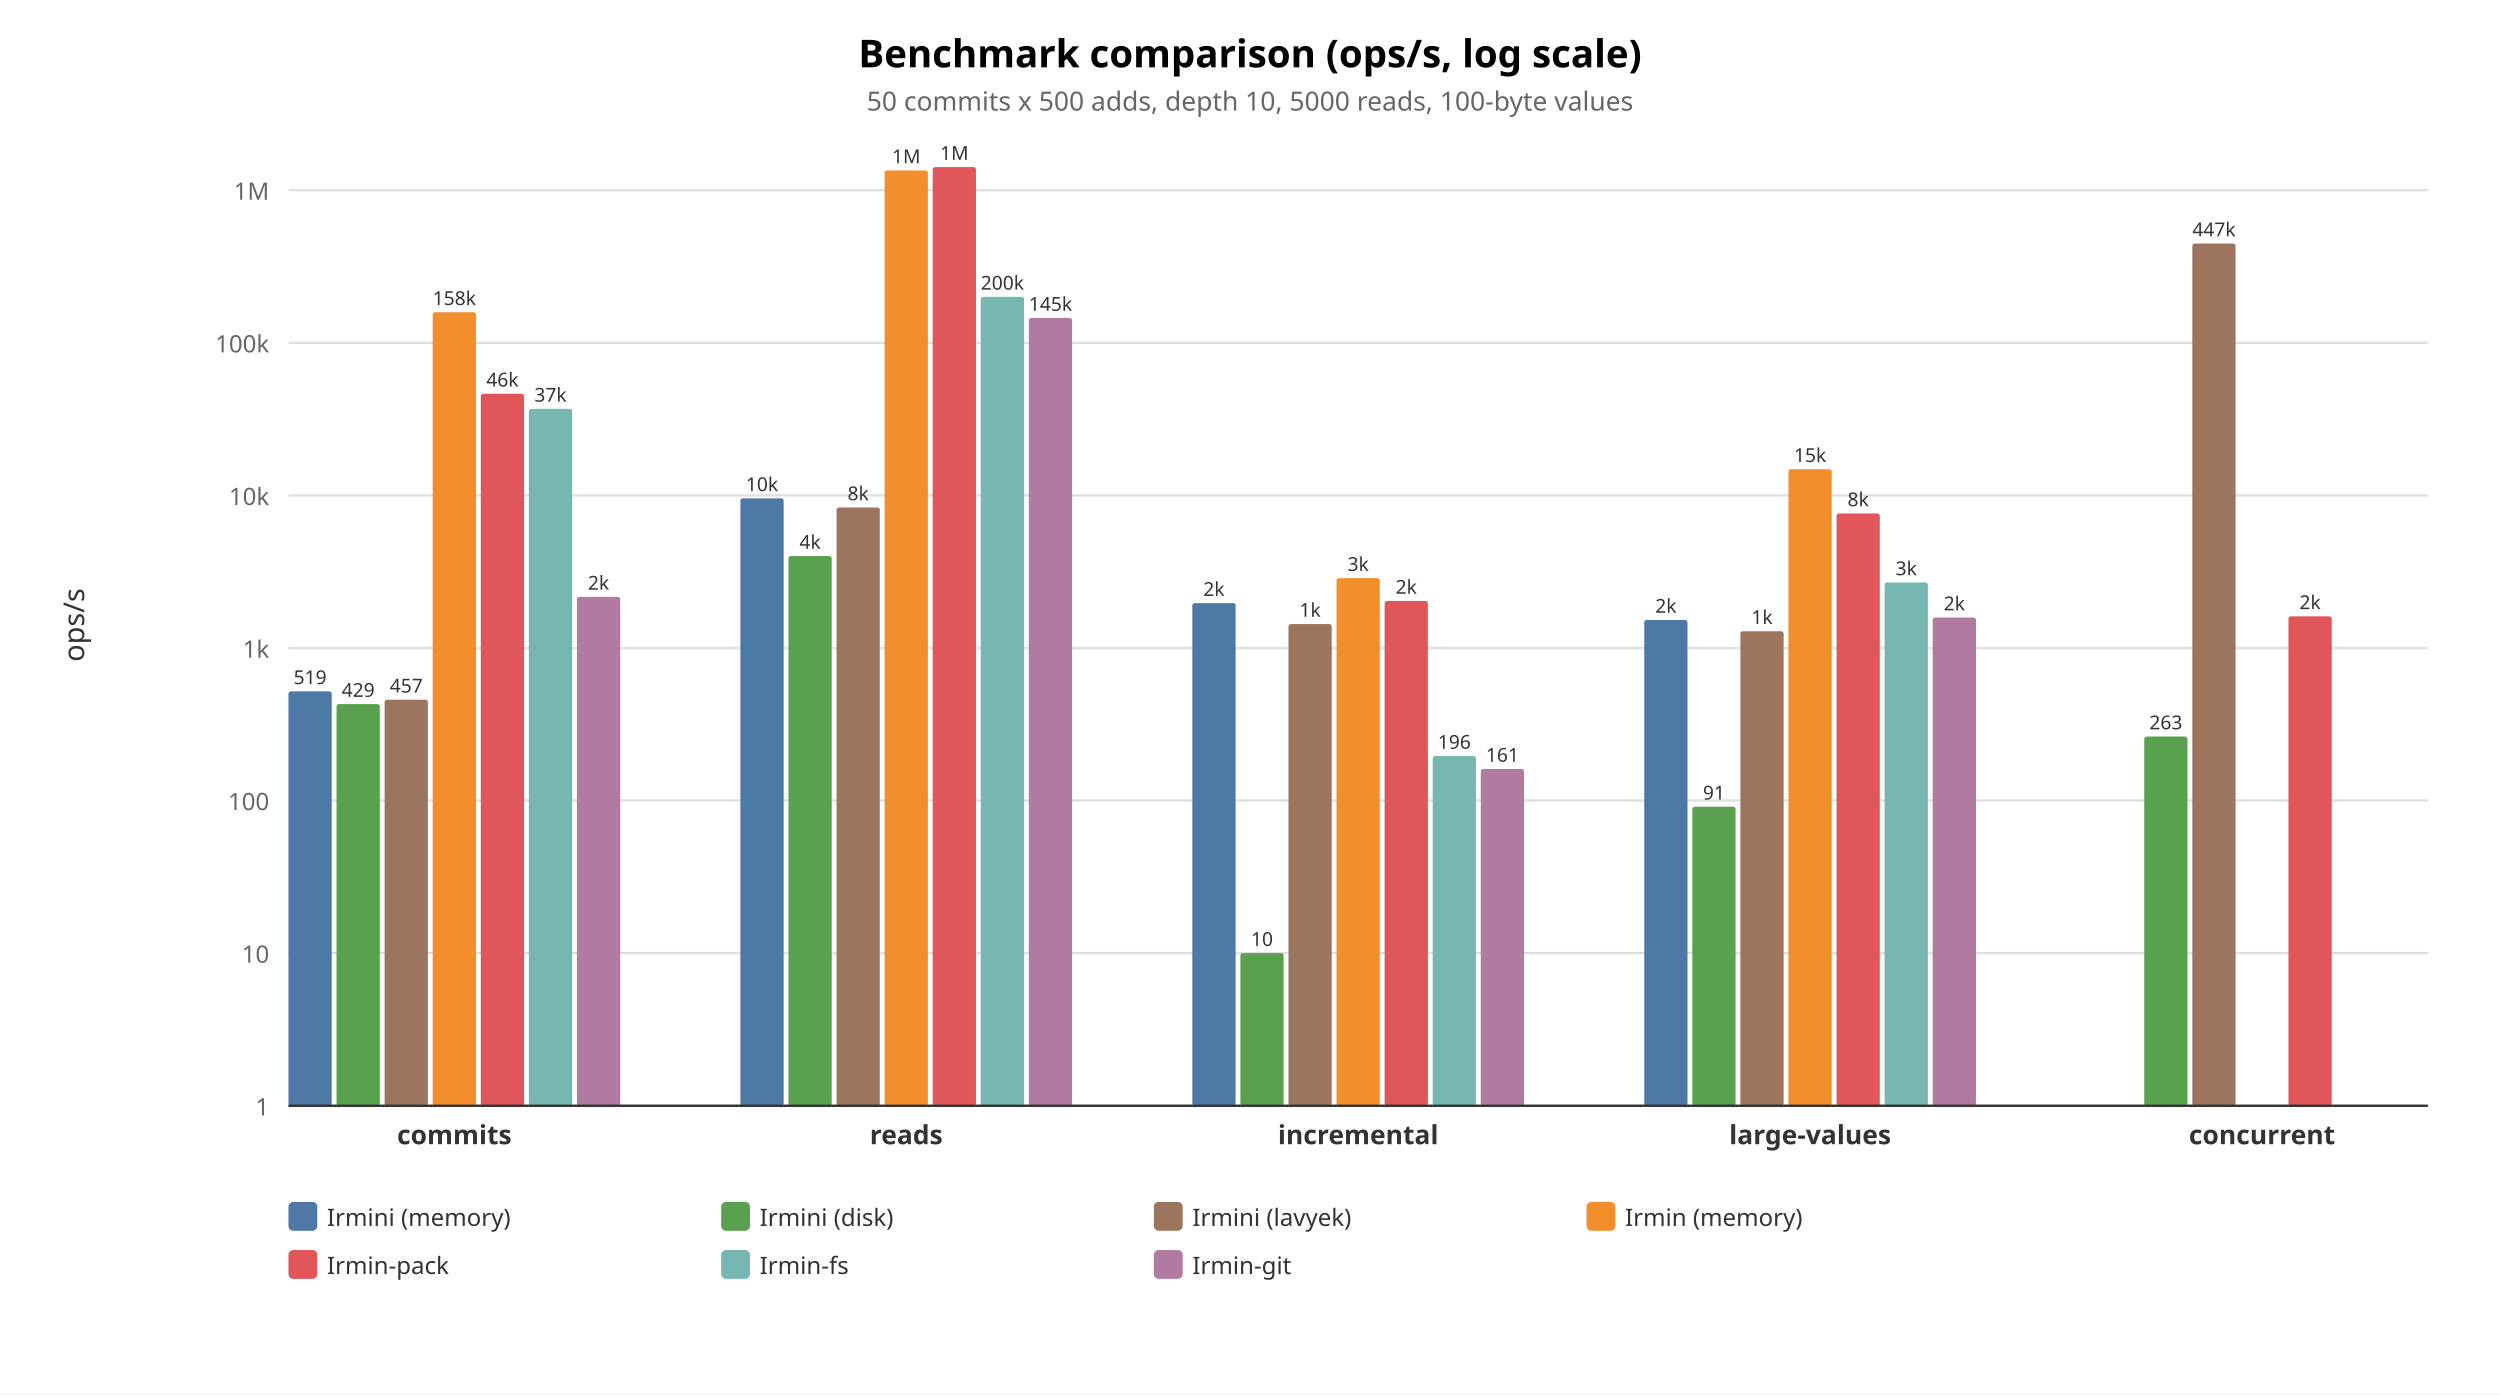
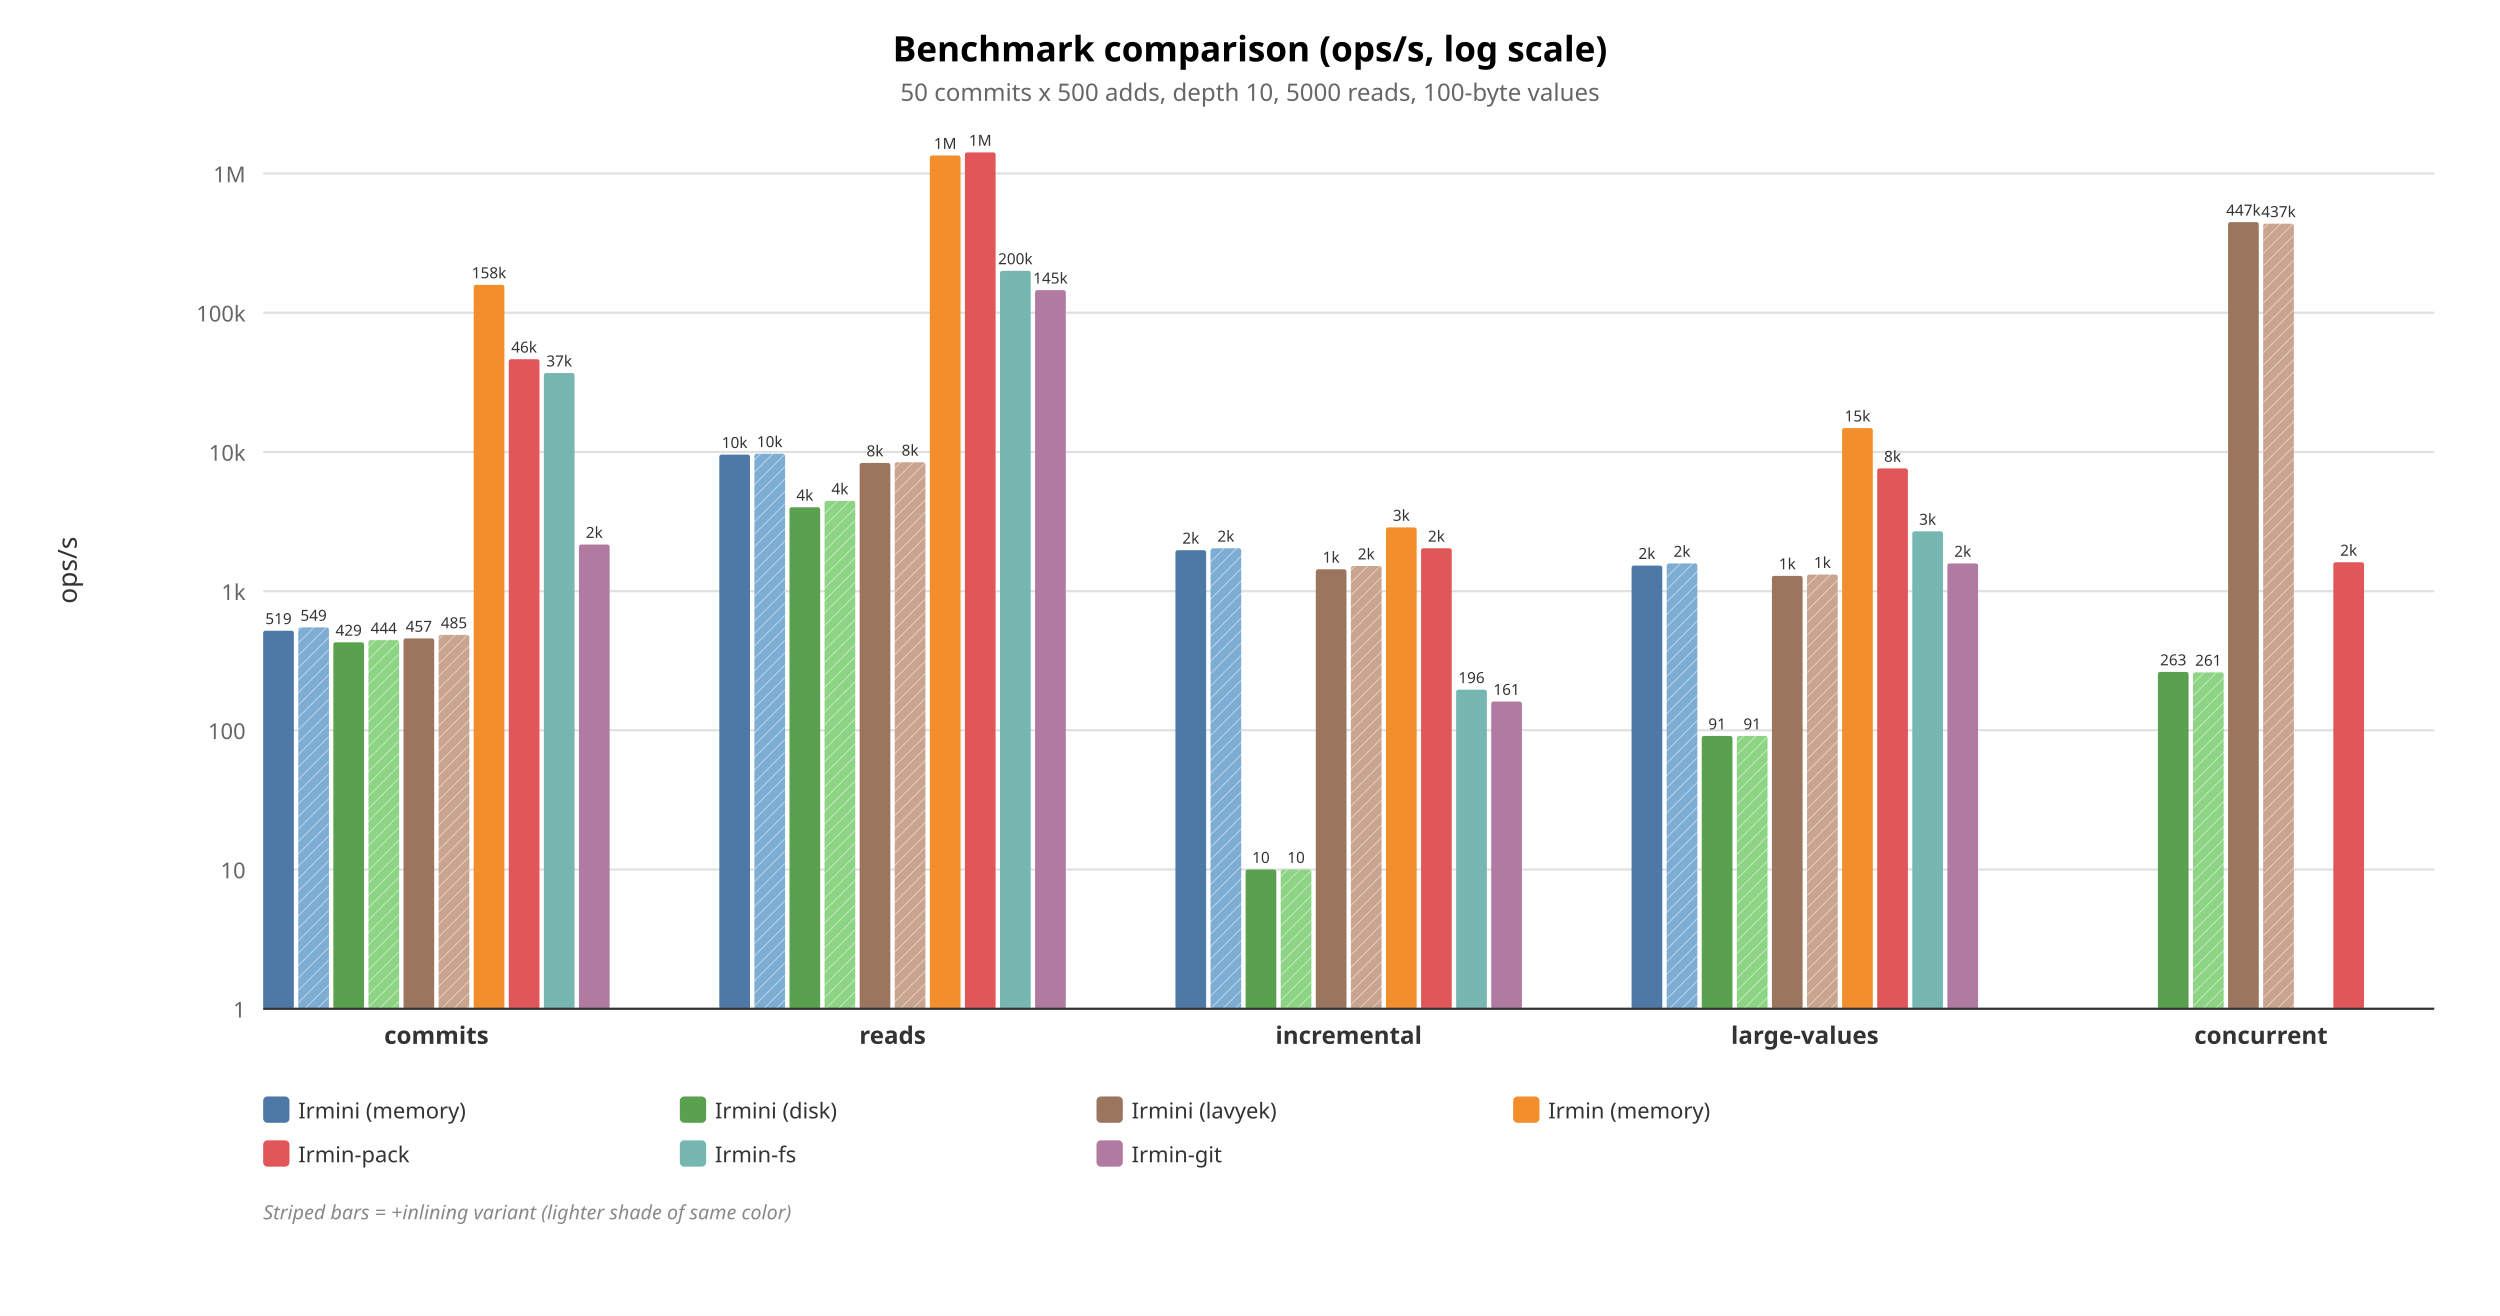
- <svg xmlns="http://www.w3.org/2000/svg" width="1040" height="580" font-family="system-ui, sans-serif" font-size="11">
-   <rect width="1040" height="580" fill="white" />
-   <text x="520.0" y="28" text-anchor="middle" font-size="16" font-weight="bold">Benchmark comparison (ops/s, log scale)</text>
-   <text x="520.0" y="46" text-anchor="middle" font-size="11" fill="#666">50 commits x 500 adds, depth 10, 5000 reads, 100-byte values</text>
+ <svg xmlns="http://www.w3.org/2000/svg" width="1140" height="600" font-family="system-ui, sans-serif" font-size="11">
+   <rect width="1140" height="600" fill="white" />
+   <defs>
+     <pattern id="Irminipinline_memory" width="4" height="4" patternUnits="userSpaceOnUse" patternTransform="rotate(45)">
+       <rect width="4" height="4" fill="#7eadd4" />
+       <line x1="0" y1="0" x2="0" y2="4" stroke="white" stroke-width="1" opacity="0.4" />
+     </pattern>
+   </defs>
+   <defs>
+     <pattern id="Irminipinline_disk" width="4" height="4" patternUnits="userSpaceOnUse" patternTransform="rotate(45)">
+       <rect width="4" height="4" fill="#8ed485" />
+       <line x1="0" y1="0" x2="0" y2="4" stroke="white" stroke-width="1" opacity="0.4" />
+     </pattern>
+   </defs>
+   <defs>
+     <pattern id="Irminipinline_lavyek" width="4" height="4" patternUnits="userSpaceOnUse" patternTransform="rotate(45)">
+       <rect width="4" height="4" fill="#c9a48e" />
+       <line x1="0" y1="0" x2="0" y2="4" stroke="white" stroke-width="1" opacity="0.4" />
+     </pattern>
+   </defs>
+   <text x="570.0" y="28" text-anchor="middle" font-size="16" font-weight="bold">Benchmark comparison (ops/s, log scale)</text>
+   <text x="570.0" y="46" text-anchor="middle" font-size="11" fill="#666">50 commits x 500 adds, depth 10, 5000 reads, 100-byte values</text>
  <g transform="translate(120,60)">
-     <line x1="0" y1="400.0" x2="890" y2="400.0" stroke="#e0e0e0" stroke-width="1" />
+     <line x1="0" y1="400.0" x2="990" y2="400.0" stroke="#e0e0e0" stroke-width="1" />
    <text x="-8" y="404.0" text-anchor="end" font-size="10" fill="#666">1</text>
-     <line x1="0" y1="336.5" x2="890" y2="336.5" stroke="#e0e0e0" stroke-width="1" />
+     <line x1="0" y1="336.5" x2="990" y2="336.5" stroke="#e0e0e0" stroke-width="1" />
    <text x="-8" y="340.5" text-anchor="end" font-size="10" fill="#666">10</text>
-     <line x1="0" y1="273.0" x2="890" y2="273.0" stroke="#e0e0e0" stroke-width="1" />
+     <line x1="0" y1="273.0" x2="990" y2="273.0" stroke="#e0e0e0" stroke-width="1" />
    <text x="-8" y="277.0" text-anchor="end" font-size="10" fill="#666">100</text>
-     <line x1="0" y1="209.6" x2="890" y2="209.6" stroke="#e0e0e0" stroke-width="1" />
+     <line x1="0" y1="209.6" x2="990" y2="209.6" stroke="#e0e0e0" stroke-width="1" />
    <text x="-8" y="213.6" text-anchor="end" font-size="10" fill="#666">1k</text>
-     <line x1="0" y1="146.1" x2="890" y2="146.1" stroke="#e0e0e0" stroke-width="1" />
+     <line x1="0" y1="146.1" x2="990" y2="146.1" stroke="#e0e0e0" stroke-width="1" />
    <text x="-8" y="150.1" text-anchor="end" font-size="10" fill="#666">10k</text>
-     <line x1="0" y1="82.6" x2="890" y2="82.6" stroke="#e0e0e0" stroke-width="1" />
+     <line x1="0" y1="82.6" x2="990" y2="82.6" stroke="#e0e0e0" stroke-width="1" />
    <text x="-8" y="86.6" text-anchor="end" font-size="10" fill="#666">100k</text>
-     <line x1="0" y1="19.1" x2="890" y2="19.1" stroke="#e0e0e0" stroke-width="1" />
+     <line x1="0" y1="19.1" x2="990" y2="19.1" stroke="#e0e0e0" stroke-width="1" />
    <text x="-8" y="23.1" text-anchor="end" font-size="10" fill="#666">1M</text>
    <text x="-85" y="200.0" text-anchor="middle" font-size="12" fill="#333" transform="rotate(-90,-85,200.0)">ops/s</text>
-     <rect x="0.0" y="227.6" width="18" height="172.4" fill="#4e79a7" rx="1" />
-     <text x="9.0" y="224.6" text-anchor="middle" font-size="8" fill="#333">519</text>
-     <rect x="20.0" y="232.9" width="18" height="167.1" fill="#59a14f" rx="1" />
-     <text x="29.0" y="229.9" text-anchor="middle" font-size="8" fill="#333">429</text>
-     <rect x="40.0" y="231.1" width="18" height="168.9" fill="#9c755f" rx="1" />
-     <text x="49.0" y="228.1" text-anchor="middle" font-size="8" fill="#333">457</text>
-     <rect x="60.0" y="69.9" width="18" height="330.1" fill="#f28e2b" rx="1" />
-     <text x="69.0" y="66.9" text-anchor="middle" font-size="8" fill="#333">158k</text>
-     <rect x="80.0" y="103.8" width="18" height="296.2" fill="#e15759" rx="1" />
-     <text x="89.0" y="100.8" text-anchor="middle" font-size="8" fill="#333">46k</text>
-     <rect x="100.0" y="110.1" width="18" height="289.9" fill="#76b7b2" rx="1" />
-     <text x="109.0" y="107.1" text-anchor="middle" font-size="8" fill="#333">37k</text>
-     <rect x="120.0" y="188.3" width="18" height="211.7" fill="#b07aa1" rx="1" />
-     <text x="129.0" y="185.3" text-anchor="middle" font-size="8" fill="#333">2k</text>
-     <text x="69.0" y="416" text-anchor="middle" font-size="11" font-weight="bold" fill="#333">commits</text>
-     <rect x="188.0" y="147.3" width="18" height="252.7" fill="#4e79a7" rx="1" />
-     <text x="197.0" y="144.3" text-anchor="middle" font-size="8" fill="#333">10k</text>
-     <rect x="208.0" y="171.3" width="18" height="228.7" fill="#59a14f" rx="1" />
-     <text x="217.0" y="168.3" text-anchor="middle" font-size="8" fill="#333">4k</text>
-     <rect x="228.0" y="151.1" width="18" height="248.9" fill="#9c755f" rx="1" />
-     <text x="237.0" y="148.1" text-anchor="middle" font-size="8" fill="#333">8k</text>
-     <rect x="248.0" y="10.9" width="18" height="389.1" fill="#f28e2b" rx="1" />
-     <text x="257.0" y="7.9" text-anchor="middle" font-size="8" fill="#333">1M</text>
-     <rect x="268.0" y="9.5" width="18" height="390.5" fill="#e15759" rx="1" />
-     <text x="277.0" y="6.5" text-anchor="middle" font-size="8" fill="#333">1M</text>
-     <rect x="288.0" y="63.5" width="18" height="336.5" fill="#76b7b2" rx="1" />
-     <text x="297.0" y="60.5" text-anchor="middle" font-size="8" fill="#333">200k</text>
-     <rect x="308.0" y="72.3" width="18" height="327.7" fill="#b07aa1" rx="1" />
-     <text x="317.0" y="69.3" text-anchor="middle" font-size="8" fill="#333">145k</text>
-     <text x="257.0" y="416" text-anchor="middle" font-size="11" font-weight="bold" fill="#333">reads</text>
-     <rect x="376.0" y="190.9" width="18" height="209.1" fill="#4e79a7" rx="1" />
-     <text x="385.0" y="187.9" text-anchor="middle" font-size="8" fill="#333">2k</text>
-     <rect x="396.0" y="336.5" width="18" height="63.5" fill="#59a14f" rx="1" />
-     <text x="405.0" y="333.5" text-anchor="middle" font-size="8" fill="#333">10</text>
-     <rect x="416.0" y="199.6" width="18" height="200.4" fill="#9c755f" rx="1" />
-     <text x="425.0" y="196.6" text-anchor="middle" font-size="8" fill="#333">1k</text>
-     <rect x="436.0" y="180.5" width="18" height="219.5" fill="#f28e2b" rx="1" />
-     <text x="445.0" y="177.5" text-anchor="middle" font-size="8" fill="#333">3k</text>
-     <rect x="456.0" y="190.0" width="18" height="210.0" fill="#e15759" rx="1" />
-     <text x="465.0" y="187.0" text-anchor="middle" font-size="8" fill="#333">2k</text>
-     <rect x="476.0" y="254.5" width="18" height="145.5" fill="#76b7b2" rx="1" />
-     <text x="485.0" y="251.5" text-anchor="middle" font-size="8" fill="#333">196</text>
-     <rect x="496.0" y="259.9" width="18" height="140.1" fill="#b07aa1" rx="1" />
-     <text x="505.0" y="256.9" text-anchor="middle" font-size="8" fill="#333">161</text>
-     <text x="445.0" y="416" text-anchor="middle" font-size="11" font-weight="bold" fill="#333">incremental</text>
-     <rect x="564.0" y="197.9" width="18" height="202.1" fill="#4e79a7" rx="1" />
-     <text x="573.0" y="194.9" text-anchor="middle" font-size="8" fill="#333">2k</text>
-     <rect x="584.0" y="275.6" width="18" height="124.4" fill="#59a14f" rx="1" />
-     <text x="593.0" y="272.6" text-anchor="middle" font-size="8" fill="#333">91</text>
-     <rect x="604.0" y="202.6" width="18" height="197.4" fill="#9c755f" rx="1" />
-     <text x="613.0" y="199.6" text-anchor="middle" font-size="8" fill="#333">1k</text>
-     <rect x="624.0" y="135.2" width="18" height="264.8" fill="#f28e2b" rx="1" />
-     <text x="633.0" y="132.2" text-anchor="middle" font-size="8" fill="#333">15k</text>
-     <rect x="644.0" y="153.6" width="18" height="246.4" fill="#e15759" rx="1" />
-     <text x="653.0" y="150.6" text-anchor="middle" font-size="8" fill="#333">8k</text>
-     <rect x="664.0" y="182.3" width="18" height="217.7" fill="#76b7b2" rx="1" />
-     <text x="673.0" y="179.3" text-anchor="middle" font-size="8" fill="#333">3k</text>
-     <rect x="684.0" y="196.9" width="18" height="203.1" fill="#b07aa1" rx="1" />
-     <text x="693.0" y="193.9" text-anchor="middle" font-size="8" fill="#333">2k</text>
-     <text x="633.0" y="416" text-anchor="middle" font-size="11" font-weight="bold" fill="#333">large-values</text>
-     <rect x="772.0" y="246.4" width="18" height="153.6" fill="#59a14f" rx="1" />
-     <text x="781.0" y="243.4" text-anchor="middle" font-size="8" fill="#333">263</text>
-     <rect x="792.0" y="41.3" width="18" height="358.7" fill="#9c755f" rx="1" />
-     <text x="801.0" y="38.3" text-anchor="middle" font-size="8" fill="#333">447k</text>
-     <rect x="832.0" y="196.4" width="18" height="203.6" fill="#e15759" rx="1" />
-     <text x="841.0" y="193.4" text-anchor="middle" font-size="8" fill="#333">2k</text>
-     <text x="821.0" y="416" text-anchor="middle" font-size="11" font-weight="bold" fill="#333">concurrent</text>
-     <line x1="0" y1="400" x2="890" y2="400" stroke="#333" stroke-width="1" />
+     <rect x="0.0" y="227.6" width="14" height="172.4" fill="#4e79a7" rx="1" />
+     <text x="7.0" y="224.6" text-anchor="middle" font-size="7" fill="#333">519</text>
+     <rect x="16.0" y="226.1" width="14" height="173.9" fill="url(#Irminipinline_memory)" rx="1" />
+     <text x="23.0" y="223.1" text-anchor="middle" font-size="7" fill="#333">549</text>
+     <rect x="32.0" y="232.9" width="14" height="167.1" fill="#59a14f" rx="1" />
+     <text x="39.0" y="229.9" text-anchor="middle" font-size="7" fill="#333">429</text>
+     <rect x="48.0" y="231.9" width="14" height="168.1" fill="url(#Irminipinline_disk)" rx="1" />
+     <text x="55.0" y="228.9" text-anchor="middle" font-size="7" fill="#333">444</text>
+     <rect x="64.0" y="231.1" width="14" height="168.9" fill="#9c755f" rx="1" />
+     <text x="71.0" y="228.1" text-anchor="middle" font-size="7" fill="#333">457</text>
+     <rect x="80.0" y="229.5" width="14" height="170.5" fill="url(#Irminipinline_lavyek)" rx="1" />
+     <text x="87.0" y="226.5" text-anchor="middle" font-size="7" fill="#333">485</text>
+     <rect x="96.0" y="69.9" width="14" height="330.1" fill="#f28e2b" rx="1" />
+     <text x="103.0" y="66.9" text-anchor="middle" font-size="7" fill="#333">158k</text>
+     <rect x="112.0" y="103.8" width="14" height="296.2" fill="#e15759" rx="1" />
+     <text x="119.0" y="100.8" text-anchor="middle" font-size="7" fill="#333">46k</text>
+     <rect x="128.0" y="110.1" width="14" height="289.9" fill="#76b7b2" rx="1" />
+     <text x="135.0" y="107.1" text-anchor="middle" font-size="7" fill="#333">37k</text>
+     <rect x="144.0" y="188.3" width="14" height="211.7" fill="#b07aa1" rx="1" />
+     <text x="151.0" y="185.3" text-anchor="middle" font-size="7" fill="#333">2k</text>
+     <text x="79.0" y="416" text-anchor="middle" font-size="11" font-weight="bold" fill="#333">commits</text>
+     <rect x="208.0" y="147.3" width="14" height="252.7" fill="#4e79a7" rx="1" />
+     <text x="215.0" y="144.3" text-anchor="middle" font-size="7" fill="#333">10k</text>
+     <rect x="224.0" y="146.9" width="14" height="253.1" fill="url(#Irminipinline_memory)" rx="1" />
+     <text x="231.0" y="143.9" text-anchor="middle" font-size="7" fill="#333">10k</text>
+     <rect x="240.0" y="171.3" width="14" height="228.7" fill="#59a14f" rx="1" />
+     <text x="247.0" y="168.3" text-anchor="middle" font-size="7" fill="#333">4k</text>
+     <rect x="256.0" y="168.4" width="14" height="231.6" fill="url(#Irminipinline_disk)" rx="1" />
+     <text x="263.0" y="165.4" text-anchor="middle" font-size="7" fill="#333">4k</text>
+     <rect x="272.0" y="151.1" width="14" height="248.9" fill="#9c755f" rx="1" />
+     <text x="279.0" y="148.1" text-anchor="middle" font-size="7" fill="#333">8k</text>
+     <rect x="288.0" y="150.8" width="14" height="249.2" fill="url(#Irminipinline_lavyek)" rx="1" />
+     <text x="295.0" y="147.8" text-anchor="middle" font-size="7" fill="#333">8k</text>
+     <rect x="304.0" y="10.9" width="14" height="389.1" fill="#f28e2b" rx="1" />
+     <text x="311.0" y="7.9" text-anchor="middle" font-size="7" fill="#333">1M</text>
+     <rect x="320.0" y="9.5" width="14" height="390.5" fill="#e15759" rx="1" />
+     <text x="327.0" y="6.5" text-anchor="middle" font-size="7" fill="#333">1M</text>
+     <rect x="336.0" y="63.5" width="14" height="336.5" fill="#76b7b2" rx="1" />
+     <text x="343.0" y="60.5" text-anchor="middle" font-size="7" fill="#333">200k</text>
+     <rect x="352.0" y="72.3" width="14" height="327.7" fill="#b07aa1" rx="1" />
+     <text x="359.0" y="69.3" text-anchor="middle" font-size="7" fill="#333">145k</text>
+     <text x="287.0" y="416" text-anchor="middle" font-size="11" font-weight="bold" fill="#333">reads</text>
+     <rect x="416.0" y="190.9" width="14" height="209.1" fill="#4e79a7" rx="1" />
+     <text x="423.0" y="187.9" text-anchor="middle" font-size="7" fill="#333">2k</text>
+     <rect x="432.0" y="190.0" width="14" height="210.0" fill="url(#Irminipinline_memory)" rx="1" />
+     <text x="439.0" y="187.0" text-anchor="middle" font-size="7" fill="#333">2k</text>
+     <rect x="448.0" y="336.5" width="14" height="63.5" fill="#59a14f" rx="1" />
+     <text x="455.0" y="333.5" text-anchor="middle" font-size="7" fill="#333">10</text>
+     <rect x="464.0" y="336.5" width="14" height="63.5" fill="url(#Irminipinline_disk)" rx="1" />
+     <text x="471.0" y="333.5" text-anchor="middle" font-size="7" fill="#333">10</text>
+     <rect x="480.0" y="199.6" width="14" height="200.4" fill="#9c755f" rx="1" />
+     <text x="487.0" y="196.6" text-anchor="middle" font-size="7" fill="#333">1k</text>
+     <rect x="496.0" y="198.1" width="14" height="201.9" fill="url(#Irminipinline_lavyek)" rx="1" />
+     <text x="503.0" y="195.1" text-anchor="middle" font-size="7" fill="#333">2k</text>
+     <rect x="512.0" y="180.5" width="14" height="219.5" fill="#f28e2b" rx="1" />
+     <text x="519.0" y="177.5" text-anchor="middle" font-size="7" fill="#333">3k</text>
+     <rect x="528.0" y="190.0" width="14" height="210.0" fill="#e15759" rx="1" />
+     <text x="535.0" y="187.0" text-anchor="middle" font-size="7" fill="#333">2k</text>
+     <rect x="544.0" y="254.5" width="14" height="145.5" fill="#76b7b2" rx="1" />
+     <text x="551.0" y="251.5" text-anchor="middle" font-size="7" fill="#333">196</text>
+     <rect x="560.0" y="259.9" width="14" height="140.1" fill="#b07aa1" rx="1" />
+     <text x="567.0" y="256.9" text-anchor="middle" font-size="7" fill="#333">161</text>
+     <text x="495.0" y="416" text-anchor="middle" font-size="11" font-weight="bold" fill="#333">incremental</text>
+     <rect x="624.0" y="197.9" width="14" height="202.1" fill="#4e79a7" rx="1" />
+     <text x="631.0" y="194.9" text-anchor="middle" font-size="7" fill="#333">2k</text>
+     <rect x="640.0" y="196.9" width="14" height="203.1" fill="url(#Irminipinline_memory)" rx="1" />
+     <text x="647.0" y="193.9" text-anchor="middle" font-size="7" fill="#333">2k</text>
+     <rect x="656.0" y="275.6" width="14" height="124.4" fill="#59a14f" rx="1" />
+     <text x="663.0" y="272.6" text-anchor="middle" font-size="7" fill="#333">91</text>
+     <rect x="672.0" y="275.6" width="14" height="124.4" fill="url(#Irminipinline_disk)" rx="1" />
+     <text x="679.0" y="272.6" text-anchor="middle" font-size="7" fill="#333">91</text>
+     <rect x="688.0" y="202.6" width="14" height="197.4" fill="#9c755f" rx="1" />
+     <text x="695.0" y="199.6" text-anchor="middle" font-size="7" fill="#333">1k</text>
+     <rect x="704.0" y="202.0" width="14" height="198.0" fill="url(#Irminipinline_lavyek)" rx="1" />
+     <text x="711.0" y="199.0" text-anchor="middle" font-size="7" fill="#333">1k</text>
+     <rect x="720.0" y="135.2" width="14" height="264.8" fill="#f28e2b" rx="1" />
+     <text x="727.0" y="132.2" text-anchor="middle" font-size="7" fill="#333">15k</text>
+     <rect x="736.0" y="153.6" width="14" height="246.4" fill="#e15759" rx="1" />
+     <text x="743.0" y="150.6" text-anchor="middle" font-size="7" fill="#333">8k</text>
+     <rect x="752.0" y="182.3" width="14" height="217.7" fill="#76b7b2" rx="1" />
+     <text x="759.0" y="179.3" text-anchor="middle" font-size="7" fill="#333">3k</text>
+     <rect x="768.0" y="196.9" width="14" height="203.1" fill="#b07aa1" rx="1" />
+     <text x="775.0" y="193.9" text-anchor="middle" font-size="7" fill="#333">2k</text>
+     <text x="703.0" y="416" text-anchor="middle" font-size="11" font-weight="bold" fill="#333">large-values</text>
+     <rect x="864.0" y="246.4" width="14" height="153.6" fill="#59a14f" rx="1" />
+     <text x="871.0" y="243.4" text-anchor="middle" font-size="7" fill="#333">263</text>
+     <rect x="880.0" y="246.6" width="14" height="153.4" fill="url(#Irminipinline_disk)" rx="1" />
+     <text x="887.0" y="243.6" text-anchor="middle" font-size="7" fill="#333">261</text>
+     <rect x="896.0" y="41.3" width="14" height="358.7" fill="#9c755f" rx="1" />
+     <text x="903.0" y="38.3" text-anchor="middle" font-size="7" fill="#333">447k</text>
+     <rect x="912.0" y="42.0" width="14" height="358.0" fill="url(#Irminipinline_lavyek)" rx="1" />
+     <text x="919.0" y="39.0" text-anchor="middle" font-size="7" fill="#333">437k</text>
+     <rect x="944.0" y="196.4" width="14" height="203.6" fill="#e15759" rx="1" />
+     <text x="951.0" y="193.4" text-anchor="middle" font-size="7" fill="#333">2k</text>
+     <text x="911.0" y="416" text-anchor="middle" font-size="11" font-weight="bold" fill="#333">concurrent</text>
+     <line x1="0" y1="400" x2="990" y2="400" stroke="#333" stroke-width="1" />
  </g>
  <g transform="translate(120,500)">
    <rect x="0" y="0" width="12" height="12" fill="#4e79a7" rx="2" />
    <text x="16" y="10" font-size="10" fill="#333">Irmini (memory)</text>
-     <rect x="180" y="0" width="12" height="12" fill="#59a14f" rx="2" />
-     <text x="196" y="10" font-size="10" fill="#333">Irmini (disk)</text>
-     <rect x="360" y="0" width="12" height="12" fill="#9c755f" rx="2" />
-     <text x="376" y="10" font-size="10" fill="#333">Irmini (lavyek)</text>
-     <rect x="540" y="0" width="12" height="12" fill="#f28e2b" rx="2" />
-     <text x="556" y="10" font-size="10" fill="#333">Irmin (memory)</text>
+     <rect x="190" y="0" width="12" height="12" fill="#59a14f" rx="2" />
+     <text x="206" y="10" font-size="10" fill="#333">Irmini (disk)</text>
+     <rect x="380" y="0" width="12" height="12" fill="#9c755f" rx="2" />
+     <text x="396" y="10" font-size="10" fill="#333">Irmini (lavyek)</text>
+     <rect x="570" y="0" width="12" height="12" fill="#f28e2b" rx="2" />
+     <text x="586" y="10" font-size="10" fill="#333">Irmin (memory)</text>
    <rect x="0" y="20" width="12" height="12" fill="#e15759" rx="2" />
    <text x="16" y="30" font-size="10" fill="#333">Irmin-pack</text>
-     <rect x="180" y="20" width="12" height="12" fill="#76b7b2" rx="2" />
-     <text x="196" y="30" font-size="10" fill="#333">Irmin-fs</text>
-     <rect x="360" y="20" width="12" height="12" fill="#b07aa1" rx="2" />
-     <text x="376" y="30" font-size="10" fill="#333">Irmin-git</text>
+     <rect x="190" y="20" width="12" height="12" fill="#76b7b2" rx="2" />
+     <text x="206" y="30" font-size="10" fill="#333">Irmin-fs</text>
+     <rect x="380" y="20" width="12" height="12" fill="#b07aa1" rx="2" />
+     <text x="396" y="30" font-size="10" fill="#333">Irmin-git</text>
+     <text x="0" y="56" font-size="9" fill="#888" font-style="italic">Striped bars = +inlining variant (lighter shade of same color)</text>
  </g>
</svg>
